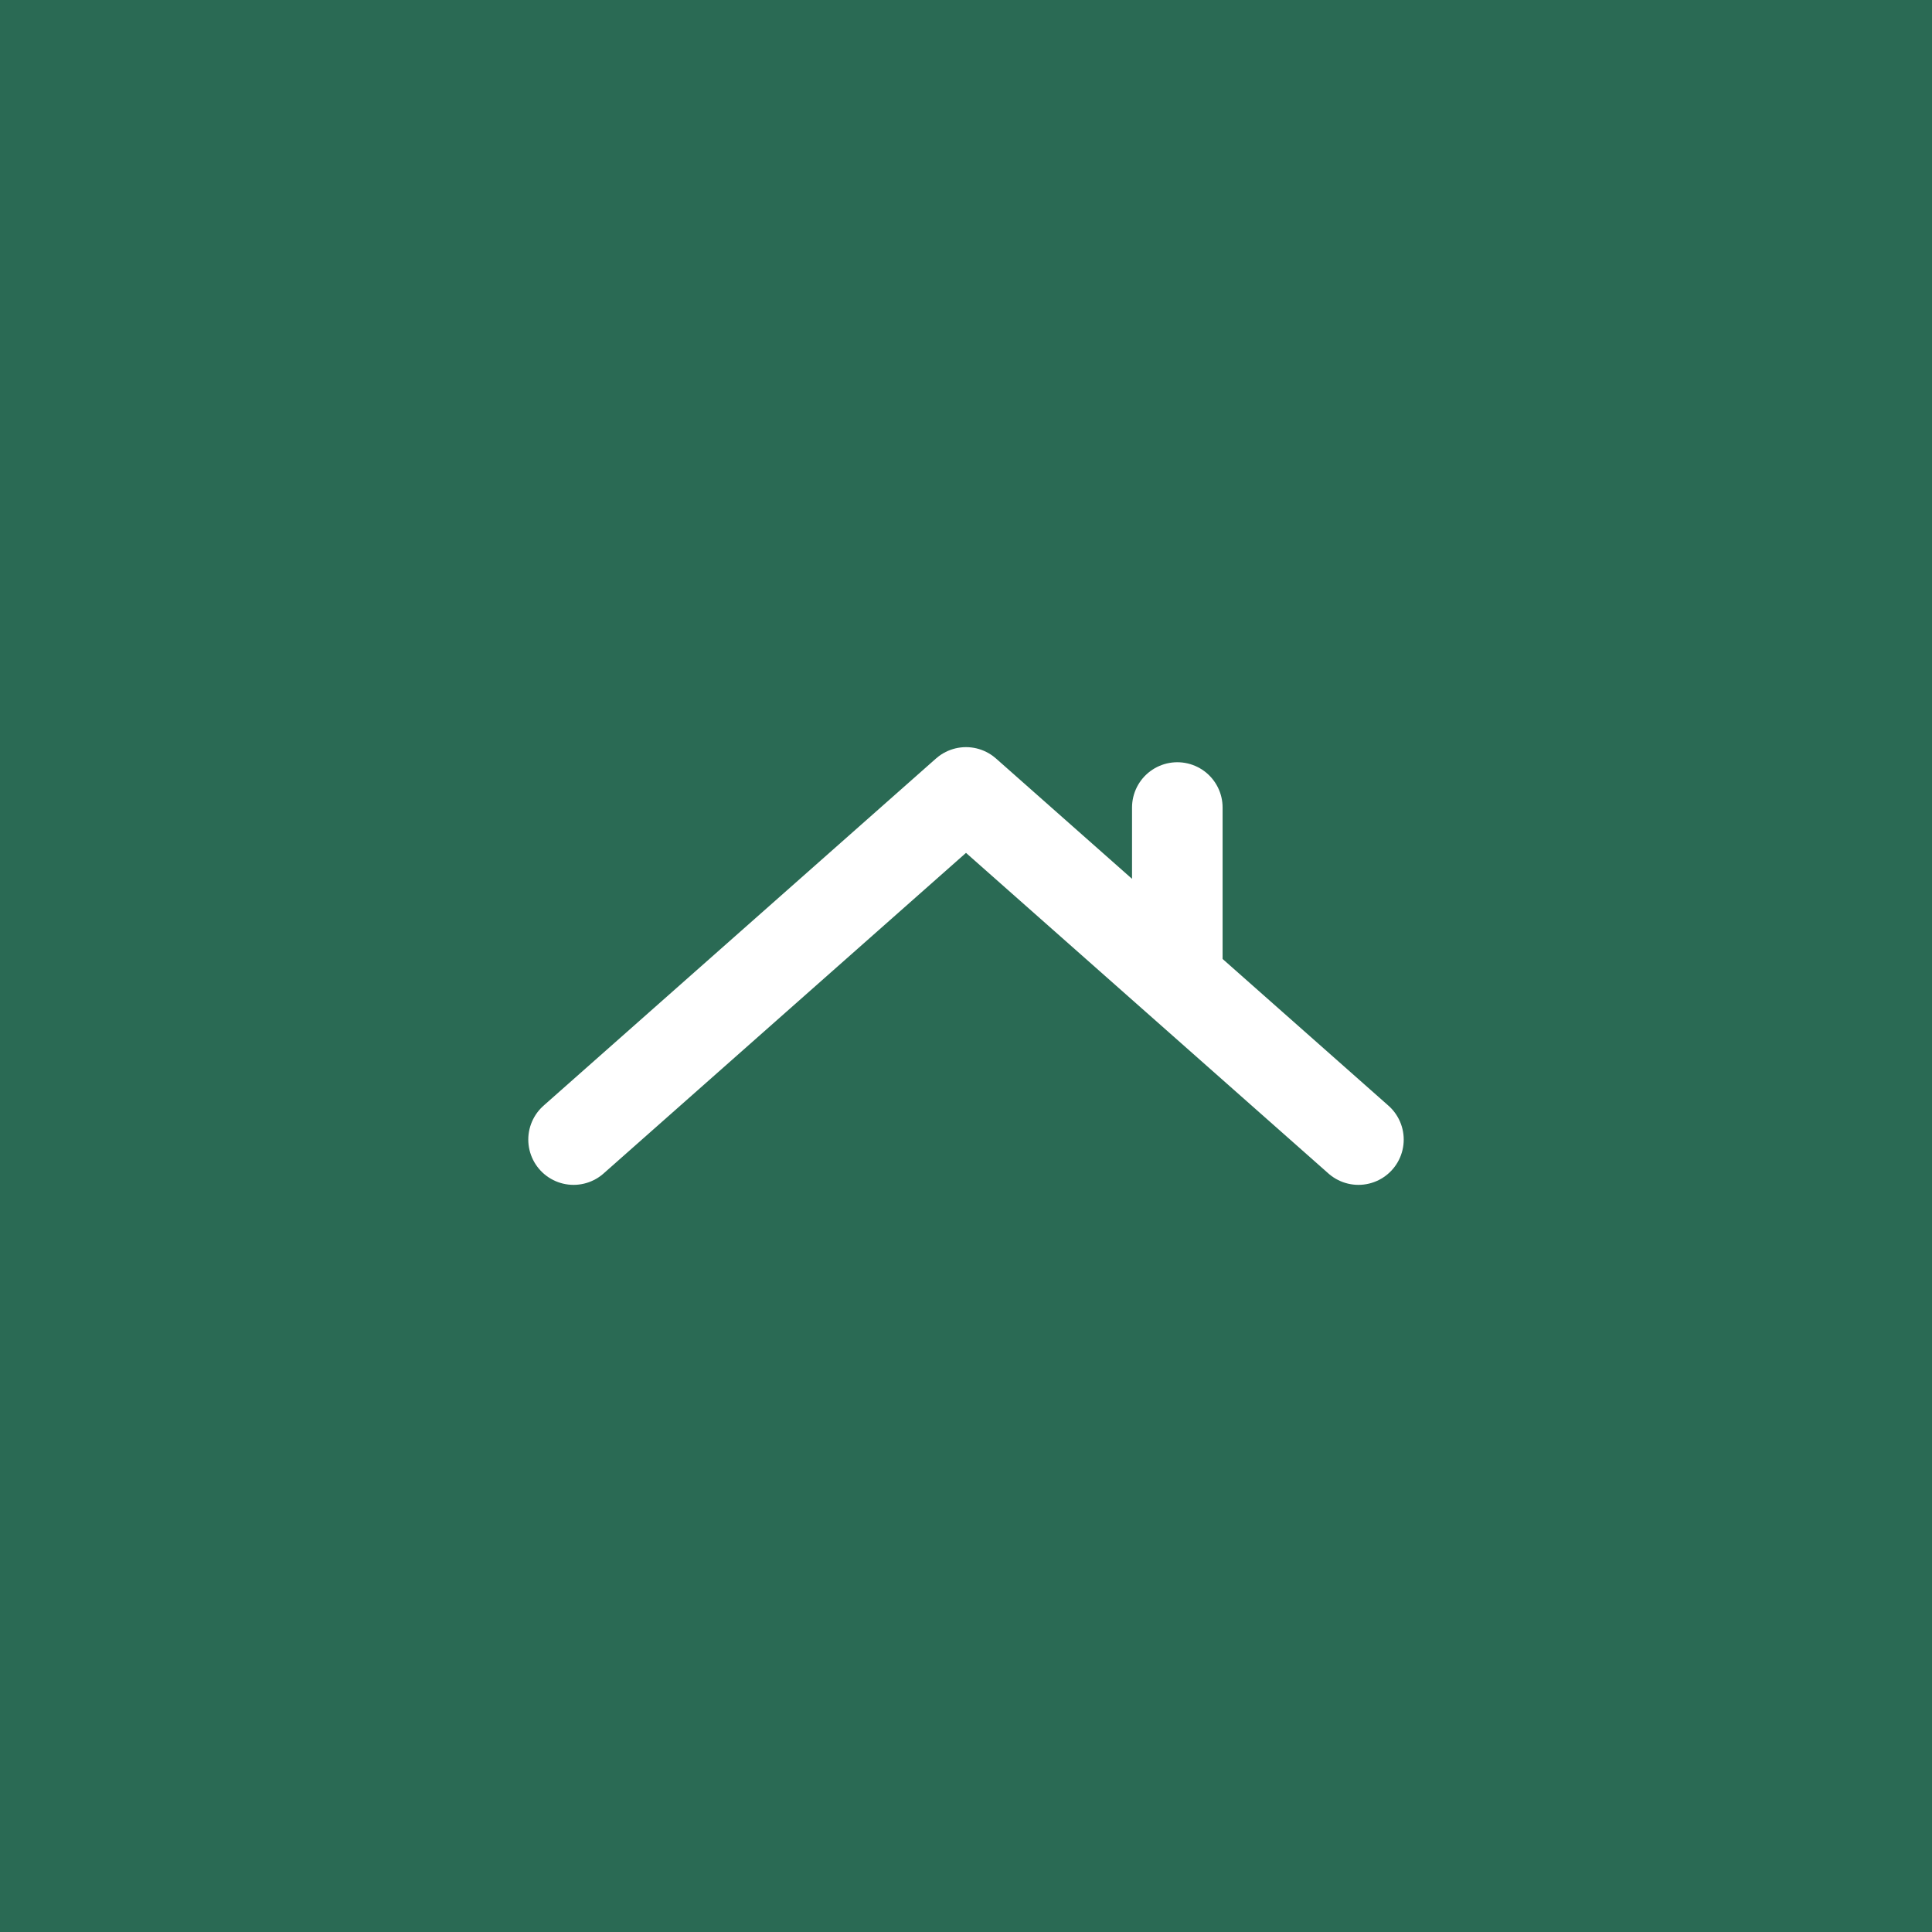
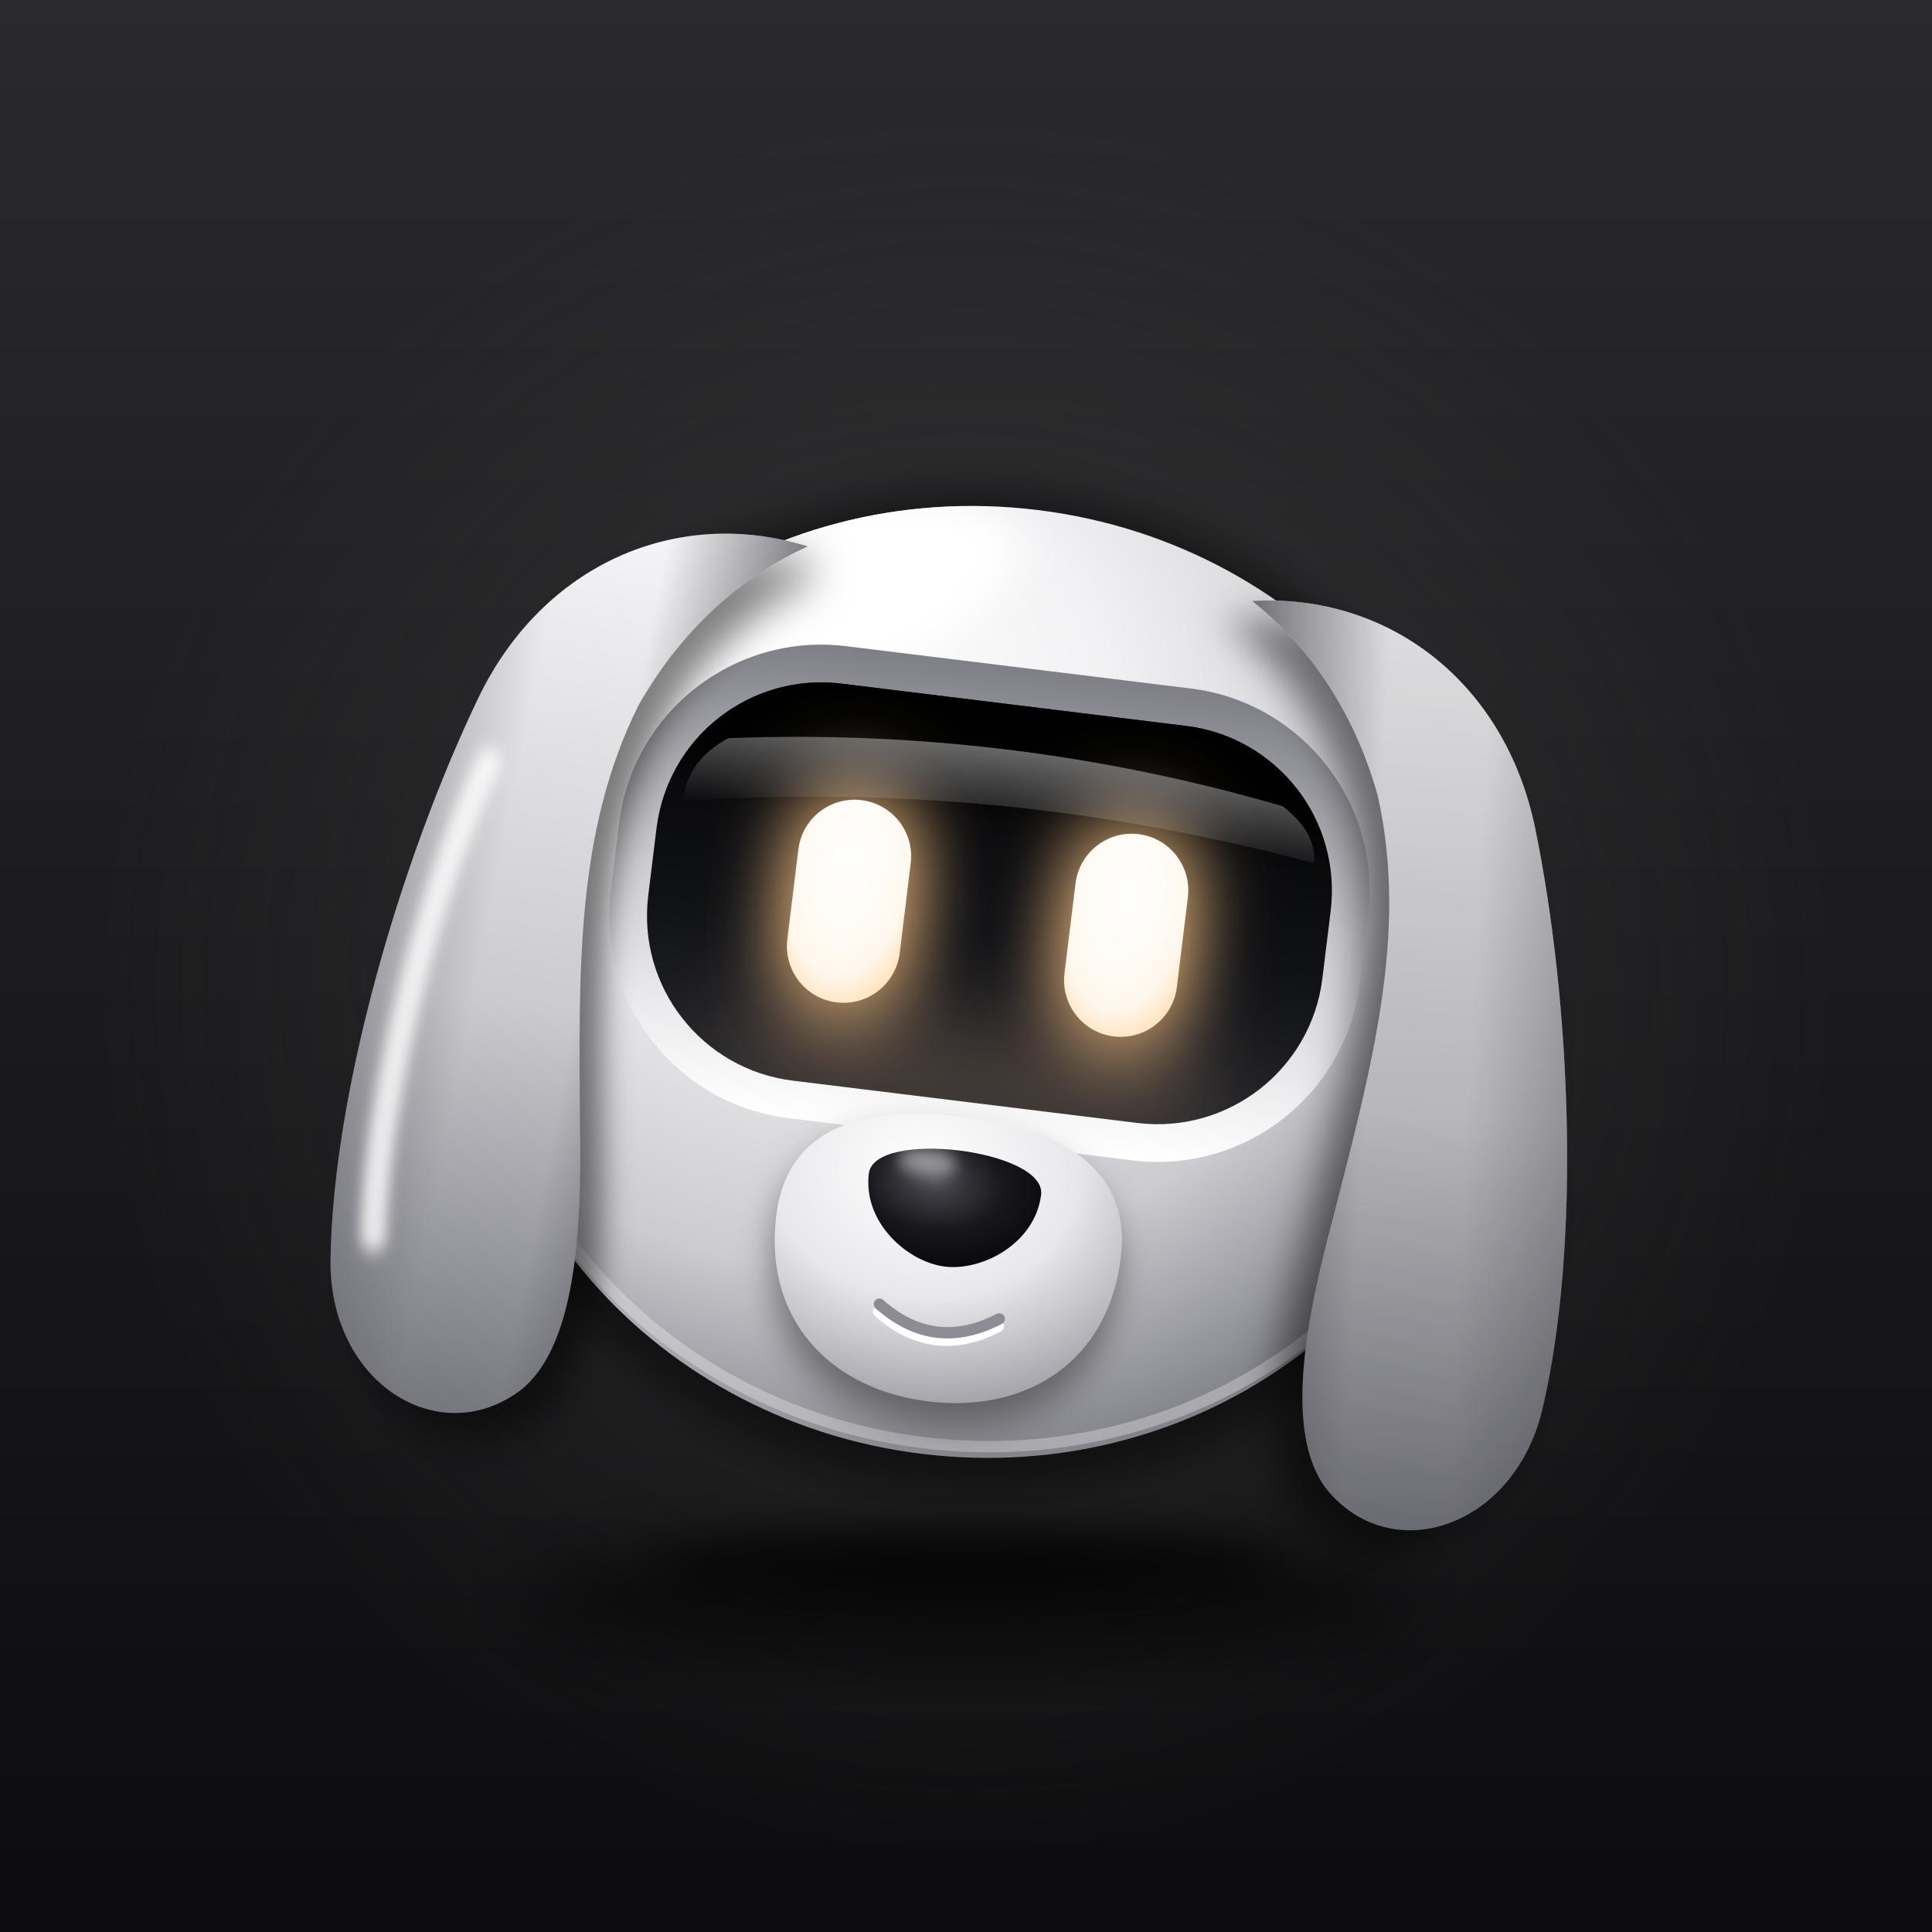
<svg xmlns="http://www.w3.org/2000/svg" viewBox="0 0 512 512">
-   <rect width="512" height="512" fill="#2A6A54" />
-   <path transform="translate(128 134) scale(8)" d="M3 21 16 9.5 29 21M23 15.3V10" fill="none" stroke="#FFFFFF" stroke-width="3" stroke-linecap="round" stroke-linejoin="round" />
+   <defs>
+     <linearGradient id="tile" x1="0" y1="0" x2="0" y2="1">
+       <stop offset="0" stop-color="#2a2a2e" />
+       <stop offset="1" stop-color="#0c0c0e" />
+     </linearGradient>
+     <radialGradient id="halo" cx=".5" cy=".5" r=".5">
+       <stop offset="0" stop-color="#4c4842" stop-opacity=".45" />
+       <stop offset="1" stop-color="#4c4842" stop-opacity="0" />
+     </radialGradient>
+     <radialGradient id="shell" cx=".36" cy=".28" r=".78" fx=".3" fy=".2">
+       <stop offset="0" stop-color="#fff" />
+       <stop offset=".35" stop-color="#f2f2f4" />
+       <stop offset=".72" stop-color="#cbcbd0" />
+       <stop offset="1" stop-color="#7c7c84" />
+     </radialGradient>
+     <linearGradient id="ear" x1="0" y1="0" x2="0" y2="1">
+       <stop offset="0" stop-color="#f6f6f8" />
+       <stop offset=".55" stop-color="#cacacf" />
+       <stop offset="1" stop-color="#76767e" />
+     </linearGradient>
+     <radialGradient id="hub" cx=".35" cy=".3" r=".8">
+       <stop offset="0" stop-color="#fff" />
+       <stop offset=".6" stop-color="#d6d6db" />
+       <stop offset="1" stop-color="#8a8a92" />
+     </radialGradient>
+     <radialGradient id="muz" cx=".4" cy=".2" r=".9">
+       <stop offset="0" stop-color="#fff" />
+       <stop offset=".5" stop-color="#e8e8eb" />
+       <stop offset="1" stop-color="#94949c" />
+     </radialGradient>
+     <radialGradient id="nose" cx=".38" cy=".3" r=".8">
+       <stop offset="0" stop-color="#4a4a52" />
+       <stop offset=".5" stop-color="#18181c" />
+       <stop offset="1" stop-color="#050506" />
+     </radialGradient>
+     <linearGradient id="lip" x1="0" y1="0" x2="0" y2="1">
+       <stop offset="0" stop-color="#7f7f87" />
+       <stop offset=".5" stop-color="#cdcdd2" />
+       <stop offset="1" stop-color="#fff" />
+     </linearGradient>
+     <linearGradient id="screen" x1="0" y1="0" x2="0" y2="1">
+       <stop offset="0" stop-color="#020203" />
+       <stop offset=".6" stop-color="#111216" />
+       <stop offset="1" stop-color="#26262c" />
+     </linearGradient>
+     <linearGradient id="gloss" x1="0" y1="0" x2="0" y2="1">
+       <stop offset="0" stop-color="#fff" stop-opacity=".4" />
+       <stop offset="1" stop-color="#fff" stop-opacity="0" />
+     </linearGradient>
+     <radialGradient id="eye" cx=".45" cy=".3" r=".8">
+       <stop offset="0" stop-color="#fff" />
+       <stop offset=".7" stop-color="#fff8ee" />
+       <stop offset="1" stop-color="#ffdcae" />
+     </radialGradient>
+     <clipPath id="hclip">
+       <ellipse cx="256" cy="260" rx="134" ry="126" />
+     </clipPath>
+     <clipPath id="sclip">
+       <rect x="166" y="186" width="180" height="106" rx="44" />
+     </clipPath>
+     <path id="ear-p" d="M196 150C160 146 128 168 118 206C106 252 100 316 108 360C114 392 146 404 164 384C176 370 172 340 166 312C158 272 150 236 160 200C168 176 182 160 196 150Z" />
+     <linearGradient id="ao">
+       <stop offset="0" stop-color="#3c3c44" stop-opacity=".3" />
+       <stop offset=".3" stop-color="#3c3c44" stop-opacity="0" />
+       <stop offset=".6" stop-color="#3c3c44" stop-opacity="0" />
+       <stop offset="1" stop-color="#3c3c44" stop-opacity=".65" />
+     </linearGradient>
+     <filter id="b10" x="-50%" y="-50%" width="200%" height="200%">
+       <feGaussianBlur stdDeviation="10" />
+     </filter>
+     <filter id="b5" x="-50%" y="-50%" width="200%" height="200%">
+       <feGaussianBlur stdDeviation="5" />
+     </filter>
+     <filter id="b2" x="-50%" y="-50%" width="200%" height="200%">
+       <feGaussianBlur stdDeviation="2" />
+     </filter>
+   </defs>
+   <rect width="512" height="512" fill="url(#tile)" />
+   <circle cx="256" cy="262" r="230" fill="url(#halo)" />
+   <ellipse cx="256" cy="424" rx="120" ry="14" fill="#000" opacity=".65" filter="url(#b10)" />
+   <ellipse cx="256" cy="414" rx="84" ry="7" fill="#000" opacity=".6" filter="url(#b5)" />
+   <g transform="rotate(7 256 290)">
+     <ellipse cx="256" cy="262" rx="140" ry="132" fill="#000" opacity=".45" filter="url(#b5)" />
+     <ellipse cx="256" cy="260" rx="134" ry="126" fill="url(#shell)" />
+     <g clip-path="url(#hclip)">
+       <ellipse cx="196" cy="166" rx="60" ry="22" transform="rotate(-22 196 166)" fill="#fff" filter="url(#b5)" />
+       <ellipse cx="256" cy="257" rx="134" ry="126" fill="none" stroke="#fff" stroke-opacity=".3" stroke-width="3" />
+     </g>
+     <rect x="156" y="176" width="200" height="126" rx="54" fill="url(#lip)" />
+     <rect x="166" y="186" width="180" height="106" rx="44" fill="url(#screen)" />
+     <g clip-path="url(#sclip)">
+       <rect x="156" y="176" width="200" height="36" rx="18" fill="#000" opacity=".8" filter="url(#b5)" />
+       <ellipse cx="256" cy="284" rx="70" ry="14" fill="#ffc98a" opacity=".16" filter="url(#b10)" />
+       <g filter="url(#b10)" fill="#ffc888" opacity=".85">
+         <rect x="200" y="212" width="38" height="62" rx="19" />
+         <rect x="274" y="212" width="38" height="62" rx="19" />
+       </g>
+       <rect x="204" y="216" width="30" height="54" rx="15" fill="url(#eye)" />
+       <rect x="278" y="216" width="30" height="54" rx="15" fill="url(#eye)" />
+       <path d="M182 204Q256 192 330 204Q340 210 340 218Q256 206 172 222Q172 211 182 204Z" fill="url(#gloss)" />
+     </g>
+     <path d="M210 328C210 304 230 296 256 296C282 296 302 304 302 328C302 356 282 372 256 372C230 372 210 356 210 328Z" fill="#000" opacity=".4" filter="url(#b5)" transform="translate(0 6)" />
+     <path d="M210 328C210 304 230 296 256 296C282 296 302 304 302 328C302 356 282 372 256 372C230 372 210 356 210 328Z" fill="url(#muz)" />
+     <path d="M240 348Q256 359 272 348" fill="none" stroke="#fff" stroke-width="3" stroke-linecap="round" transform="translate(0 2)" />
+     <path d="M240 348Q256 359 272 348" fill="none" stroke="#8c8c94" stroke-width="3" stroke-linecap="round" />
+     <path d="M233 314C233 302 279 302 279 314C279 327 266 336 256 336C246 336 233 327 233 314Z" fill="url(#nose)" />
+     <ellipse cx="248" cy="309" rx="8" ry="3.5" fill="#fff" opacity=".5" filter="url(#b2)" />
+     <g id="earL" transform="rotate(4 182 160)">
+       <use href="#ear-p" fill="#000" opacity=".5" filter="url(#b5)" transform="translate(7 5)" />
+       <use href="#ear-p" fill="url(#ear)" />
+       <use href="#ear-p" fill="url(#ao)" />
+     </g>
+     <path d="M124 222C114 262 112 318 118 352" fill="none" stroke="#fff" stroke-width="7" stroke-linecap="round" opacity=".8" filter="url(#b2)" transform="rotate(4 182 160)" />
+     <g transform="matrix(-1 0 0 1 512 0)">
+       <use href="#earL" />
+       <use href="#ear-p" fill="#000" opacity=".1" transform="rotate(4 182 160)" />
+     </g>
+   </g>
</svg>
